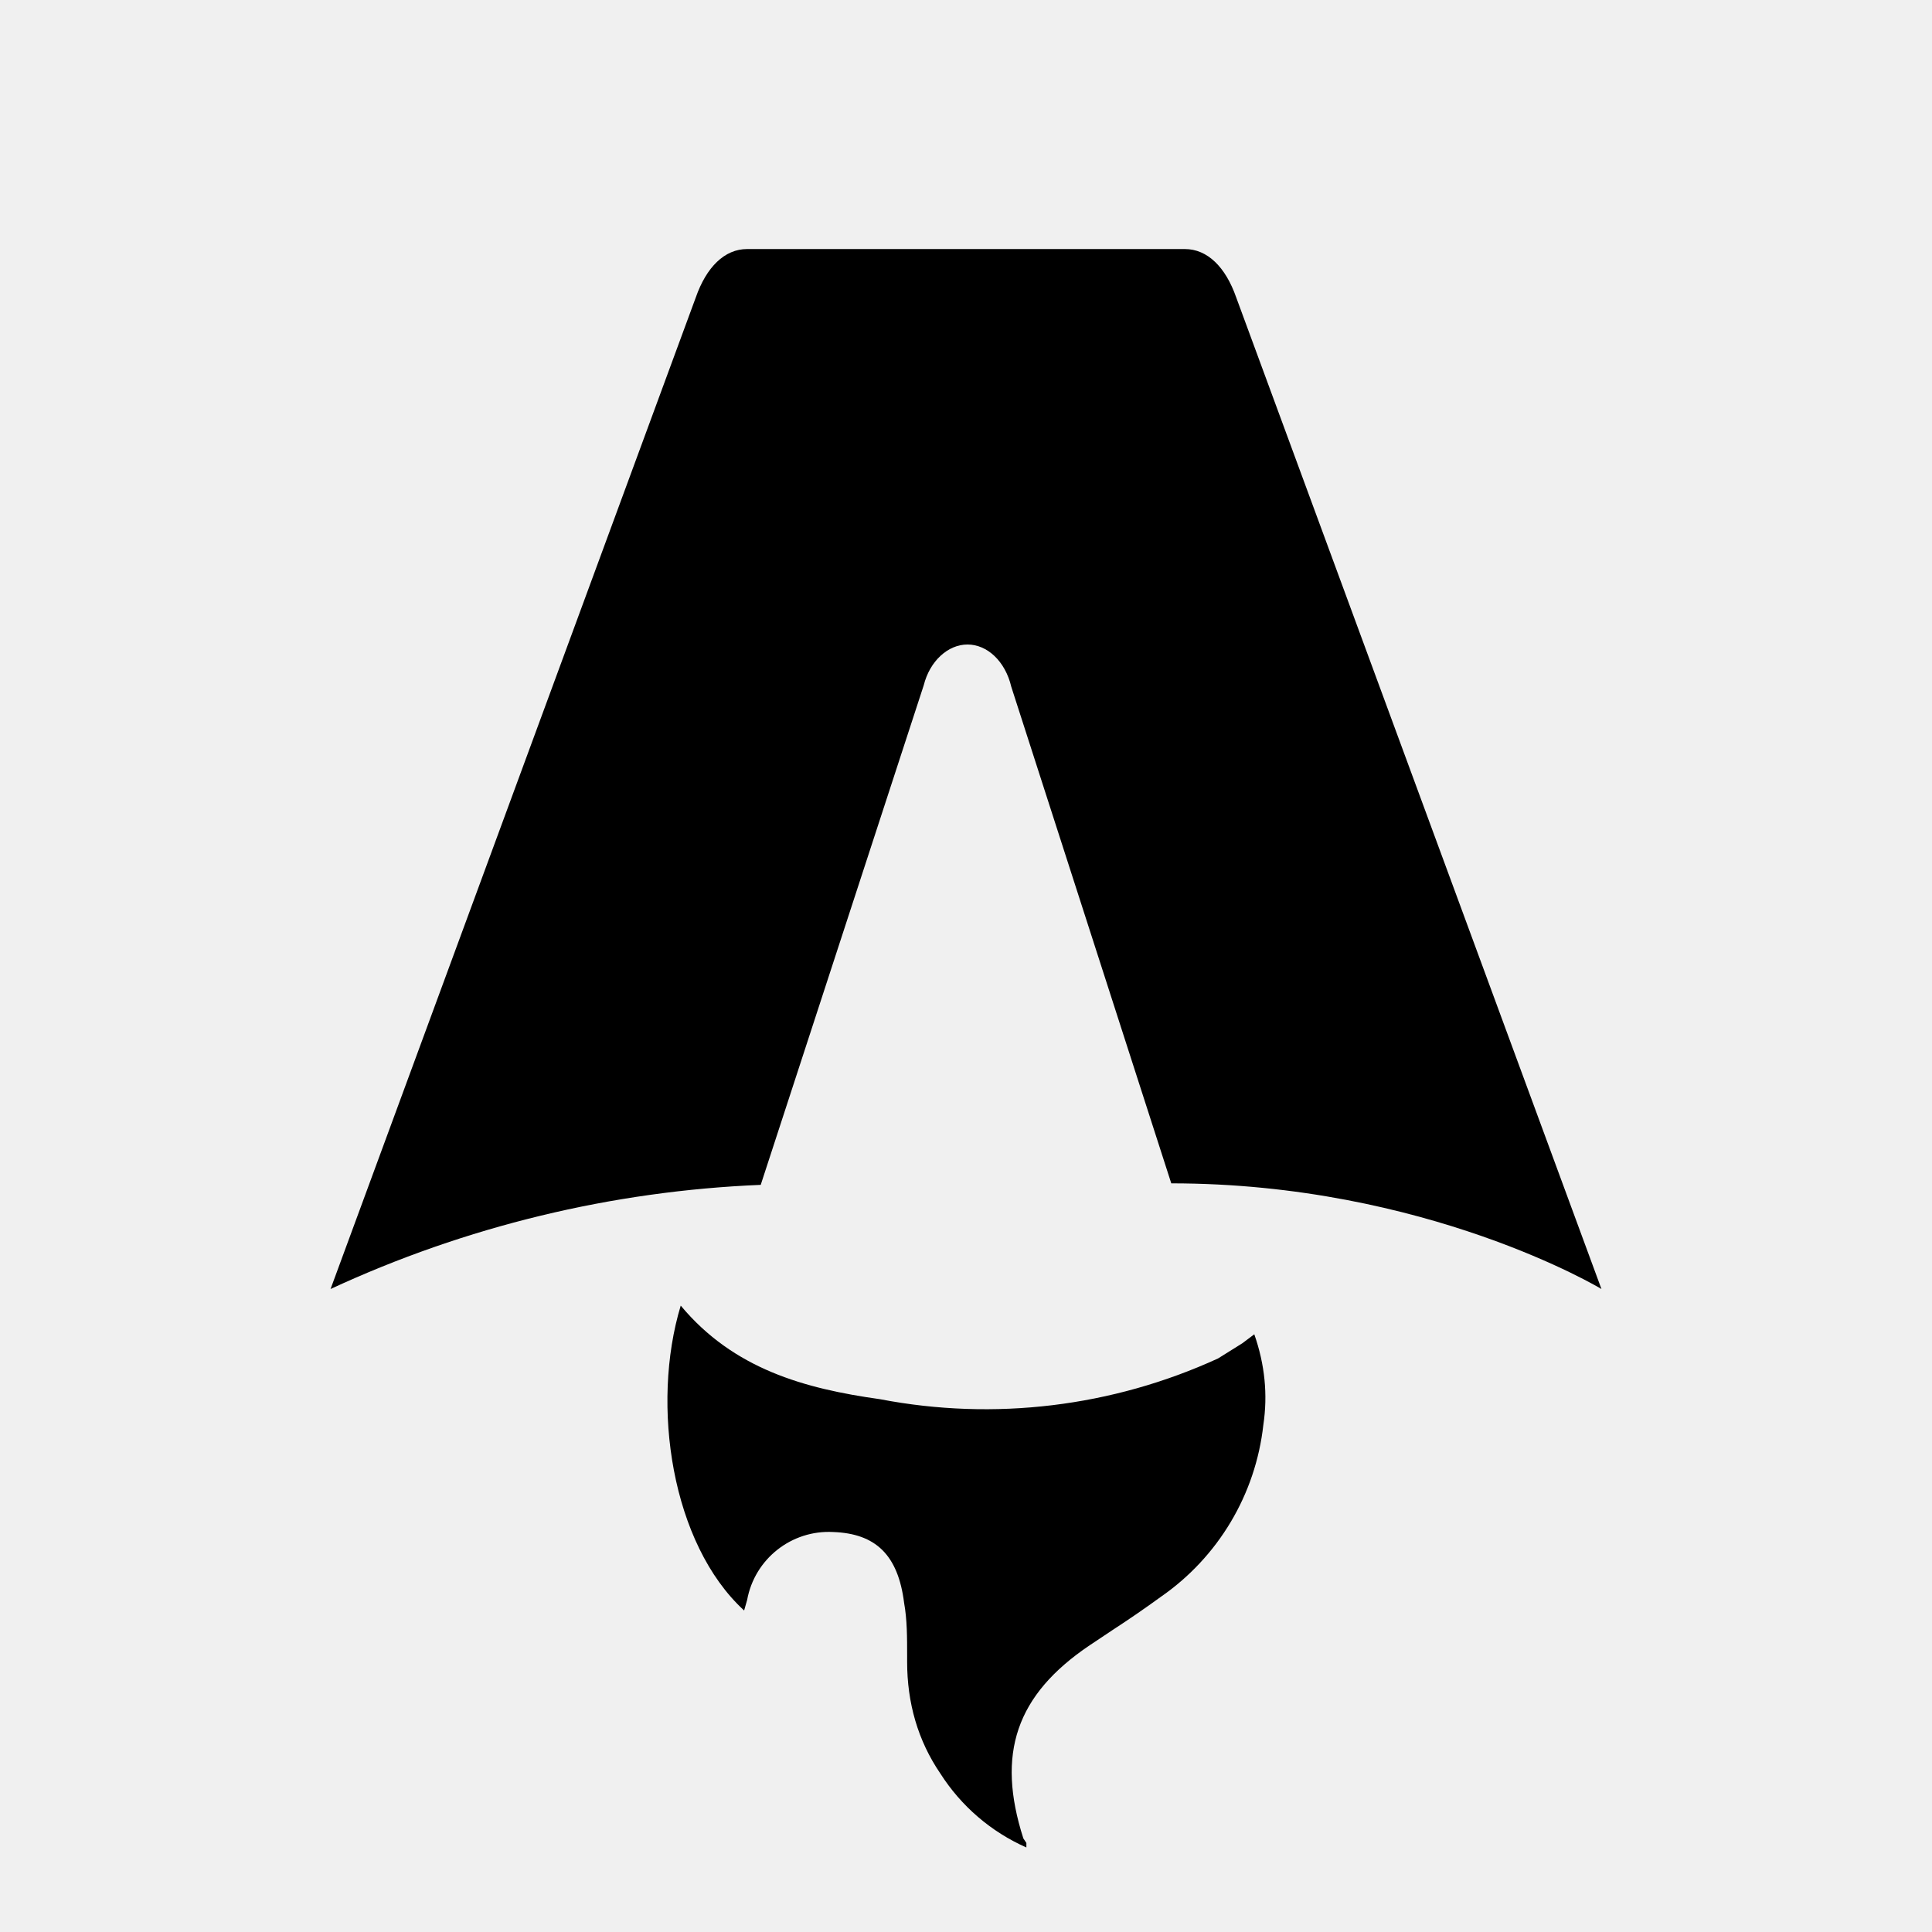
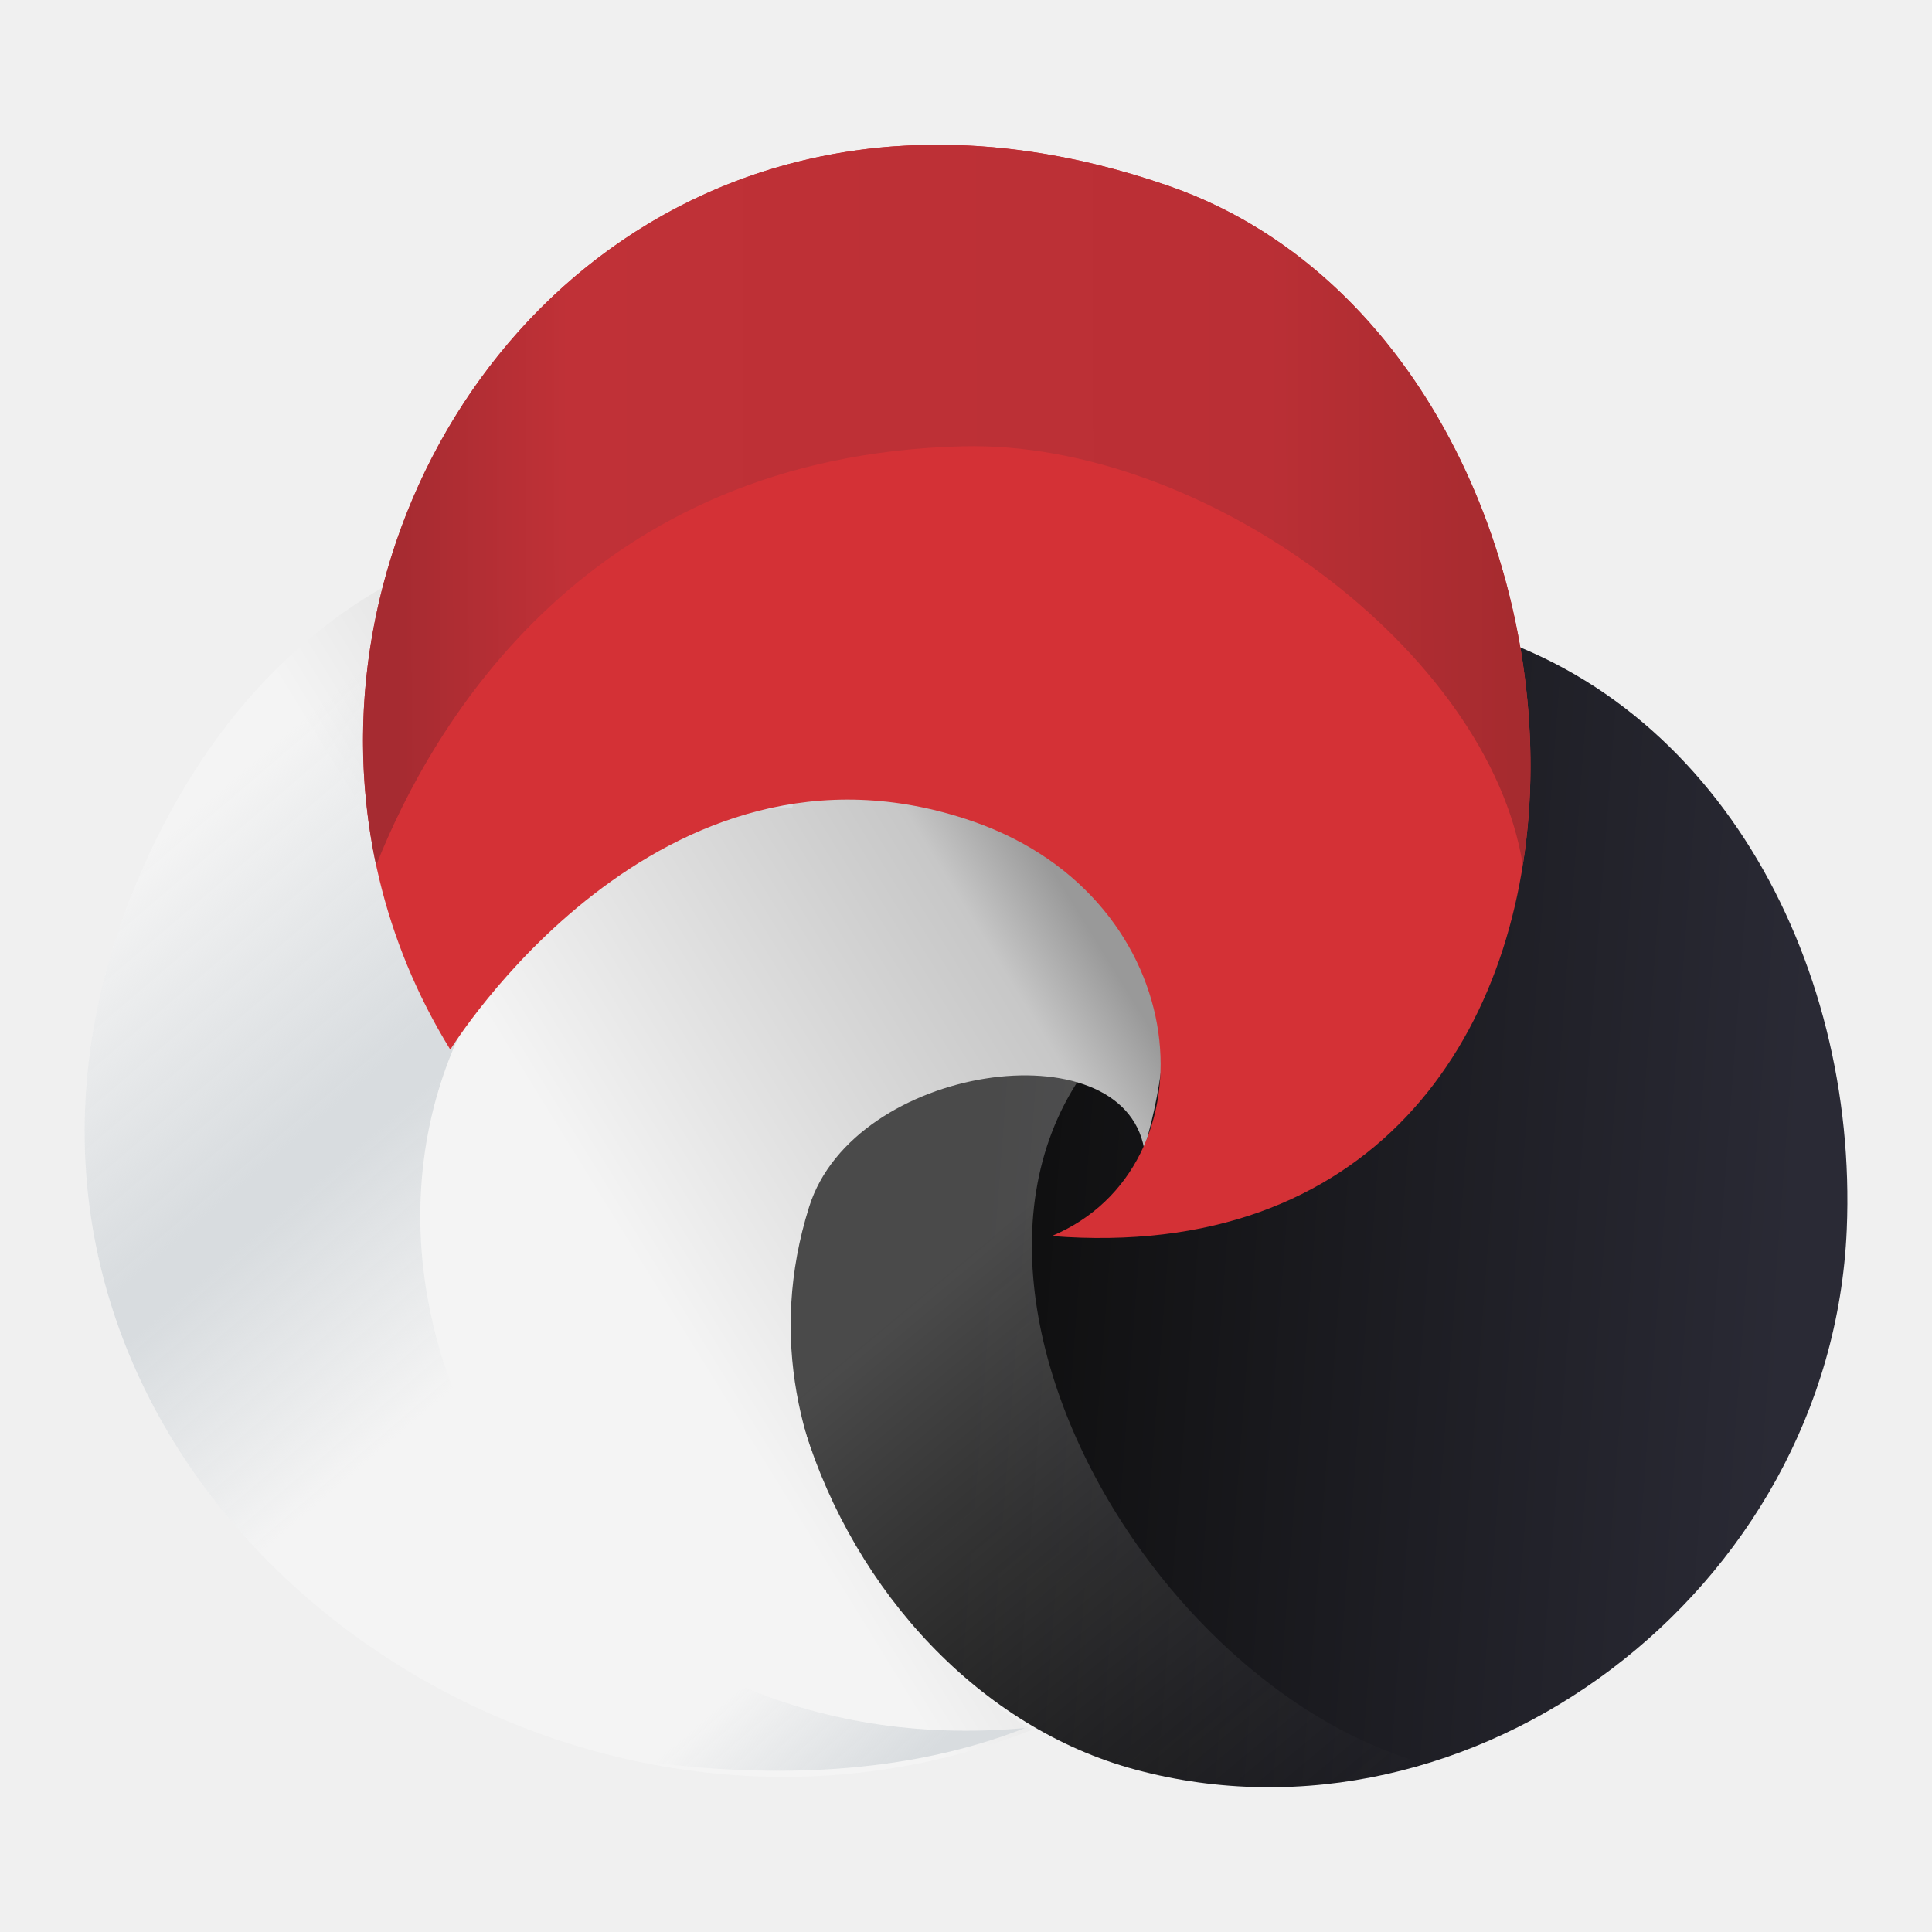
- <svg xmlns="http://www.w3.org/2000/svg" fill="none" viewBox="0 0 128 128">
-   <path d="M50.4 78.5a75.1 75.1 0 0 0-28.5 6.9l24.2-65.7c.7-2 1.9-3.2 3.4-3.2h29c1.5 0 2.7 1.2 3.4 3.2l24.2 65.7s-11.6-7-28.5-7L67 45.5c-.4-1.7-1.6-2.8-2.9-2.8-1.3 0-2.5 1.1-2.9 2.7L50.4 78.5Zm-1.1 28.2Zm-4.2-20.2c-2 6.6-.6 15.8 4.2 20.2a17.5 17.5 0 0 1 .2-.7 5.5 5.5 0 0 1 5.7-4.5c2.8.1 4.3 1.5 4.7 4.7.2 1.1.2 2.3.2 3.5v.4c0 2.7.7 5.2 2.2 7.4a13 13 0 0 0 5.7 4.9v-.3l-.2-.3c-1.8-5.6-.5-9.5 4.4-12.8l1.5-1a73 73 0 0 0 3.2-2.2 16 16 0 0 0 6.8-11.4c.3-2 .1-4-.6-6l-.8.6-1.6 1a37 37 0 0 1-22.4 2.7c-5-.7-9.7-2-13.2-6.2Z" />
-   <style>
-         path { fill: #000; }
-         @media (prefers-color-scheme: dark) {
-             path { fill: #FFF; }
-         }
-     </style>
+ <svg xmlns="http://www.w3.org/2000/svg" xmlns:xlink="http://www.w3.org/1999/xlink" width="70mm" height="70mm" viewBox="0 0 70 70" version="1.1" id="svg1" xml:space="preserve">
+   <defs id="defs1">
+     <linearGradient id="linearGradient24">
+       <stop style="stop-color:#f4f4f4;stop-opacity:1;" offset="0" id="stop24" />
+       <stop style="stop-color:#c7c7c7;stop-opacity:1;" offset="0.83" id="stop26" />
+       <stop style="stop-color:#999999;stop-opacity:1;" offset="1" id="stop25" />
+     </linearGradient>
+     <linearGradient id="linearGradient17">
+       <stop style="stop-color:#2a2a35;stop-opacity:1;" offset="0" id="stop17" />
+       <stop style="stop-color:#0e0e0e;stop-opacity:1;" offset="1" id="stop18" />
+     </linearGradient>
+     <linearGradient id="linearGradient7">
+       <stop style="stop-color:#ffffff;stop-opacity:0.251;" offset="0" id="stop15" />
+       <stop style="stop-color:#a0a0a0;stop-opacity:0;" offset="1" id="stop16" />
+     </linearGradient>
+     <linearGradient id="linearGradient9">
+       <stop style="stop-color:#d8dcdf;stop-opacity:0;" offset="0" id="stop13" />
+       <stop style="stop-color:#d8dcdf;stop-opacity:1;" offset="0.265" id="stop14" />
+       <stop style="stop-color:#d8dcdf;stop-opacity:1;" offset="0.302" id="stop9" />
+       <stop style="stop-color:#d8dcdf;stop-opacity:0;" offset="0.509" id="stop12" />
+       <stop style="stop-color:#d8dcdf;stop-opacity:0;" offset="0.856" id="stop11" />
+       <stop style="stop-color:#d8dcdf;stop-opacity:1;" offset="1" id="stop10" />
+     </linearGradient>
+     <linearGradient id="linearGradient5">
+       <stop style="stop-color:#a62b31;stop-opacity:1;" offset="0" id="stop5" />
+       <stop style="stop-color:#c03137;stop-opacity:1;" offset="0.154" id="stop7" />
+       <stop style="stop-color:#ba2f35;stop-opacity:1;" offset="0.781" id="stop8" />
+       <stop style="stop-color:#a62b2f;stop-opacity:1;" offset="1" id="stop6" />
+     </linearGradient>
+     <linearGradient xlink:href="#linearGradient5" id="linearGradient6" x1="84.399" y1="113.024" x2="124.812" y2="112.959" gradientUnits="userSpaceOnUse" />
+     <linearGradient xlink:href="#linearGradient9" id="linearGradient10" x1="76.657" y1="120.1" x2="104.745" y2="152.954" gradientUnits="userSpaceOnUse" />
+     <linearGradient xlink:href="#linearGradient7" id="linearGradient16" x1="104.029" y1="136.624" x2="120.164" y2="156.012" gradientUnits="userSpaceOnUse" />
+     <linearGradient xlink:href="#linearGradient17" id="linearGradient18" x1="134.867" y1="136.754" x2="105.591" y2="134.542" gradientUnits="userSpaceOnUse" />
+     <linearGradient xlink:href="#linearGradient24" id="linearGradient25" x1="94.336" y1="138.185" x2="111.641" y2="127.516" gradientUnits="userSpaceOnUse" />
+   </defs>
+   <g id="layer2" transform="translate(-70.01056,-90.36641)">
+     <g id="g3">
+       <path style="fill:url(#linearGradient18);fill-opacity:1;stroke-width:0.265" d="m 136.922,134.917 c 0.417,-9.82 -4.89,-19.635 -14.337,-21.911 -8.354,-2.012 -8.781,-0.536 -19.189,10.675 -10.407,11.211 -3.46,27.781 7.748,30.8 12.174,3.278 25.221,-6.451 25.778,-19.564 z" id="path3" />
+       <path id="path5" style="fill:url(#linearGradient16);fill-opacity:1;stroke-width:0.265" d="m 112.27,124.506 c -3.241,-0.158 -7.024,0.377 -10.498,1.158 -7.971,11.089 -1.192,25.973 9.373,28.818 3.541,0.954 7.157,0.807 10.517,-0.204 -11.997,-3.326 -21.72,-23.807 -6.363,-29.365 -0.928,-0.224 -1.948,-0.354 -3.028,-0.407 z" />
+     </g>
+     <g id="g2">
+       <path style="fill:url(#linearGradient25);fill-opacity:1;stroke-width:0.265" d="m 107.407,153.04 c -3.189,-1.766 -11.088,-9.408 -8.077,-18.955 1.626,-5.154 11.344,-6.519 12.135,-2.1 6.052,-20.23 -25.349,-33.639 -36.056,-10.664 -9.775,20.975 13.143,39.18 31.997,31.72 z" id="path2" />
+       <path id="path9" style="fill:url(#linearGradient10);fill-opacity:1;stroke-width:0.265;stroke-dasharray:none" d="m 93.659,109.277 c -6.938,-0.253 -14.127,3.2 -18.249,12.044 -7.238,15.532 3.45,29.545 17.141,32.743 5.291,0.833 10.396,0.574 14.597,-1.088 -15.68,1.422 -25.14,-12.987 -20.893,-24.16 1.92,-5.052 6.855,-8.926 12.46,-9.192 1.139,-3.808 0.891,-7.03 -0.333,-9.6 -1.534,-0.432 -3.121,-0.688 -4.722,-0.747 z" />
+     </g>
+     <g id="g1">
+       <path style="fill:#d43136;fill-opacity:1;stroke-width:0.265" d="m 86.326,128.396 c 0,0 7.526,-12.244 18.955,-8.262 8.115,2.827 8.802,12.52 2.836,15.017 23.034,1.811 21.744,-31.937 4.271,-38.037 C 90.539,89.487 76.571,112.593 86.326,128.396 Z" id="path1" />
+       <path id="path4" style="display:inline;fill:url(#linearGradient6);fill-opacity:1;stroke-width:0.265" d="m 102.44,95.666 c -13.273,0.947 -21.376,14.041 -18.801,26.052 2.055,-5.159 7.708,-14.846 21.251,-15.181 8.784,-0.218 19.065,7.435 20.294,15.174 1.514,-9.558 -3.201,-21.247 -12.797,-24.596 -3.546,-1.238 -6.884,-1.666 -9.947,-1.448 z" />
+     </g>
+   </g>
</svg>
